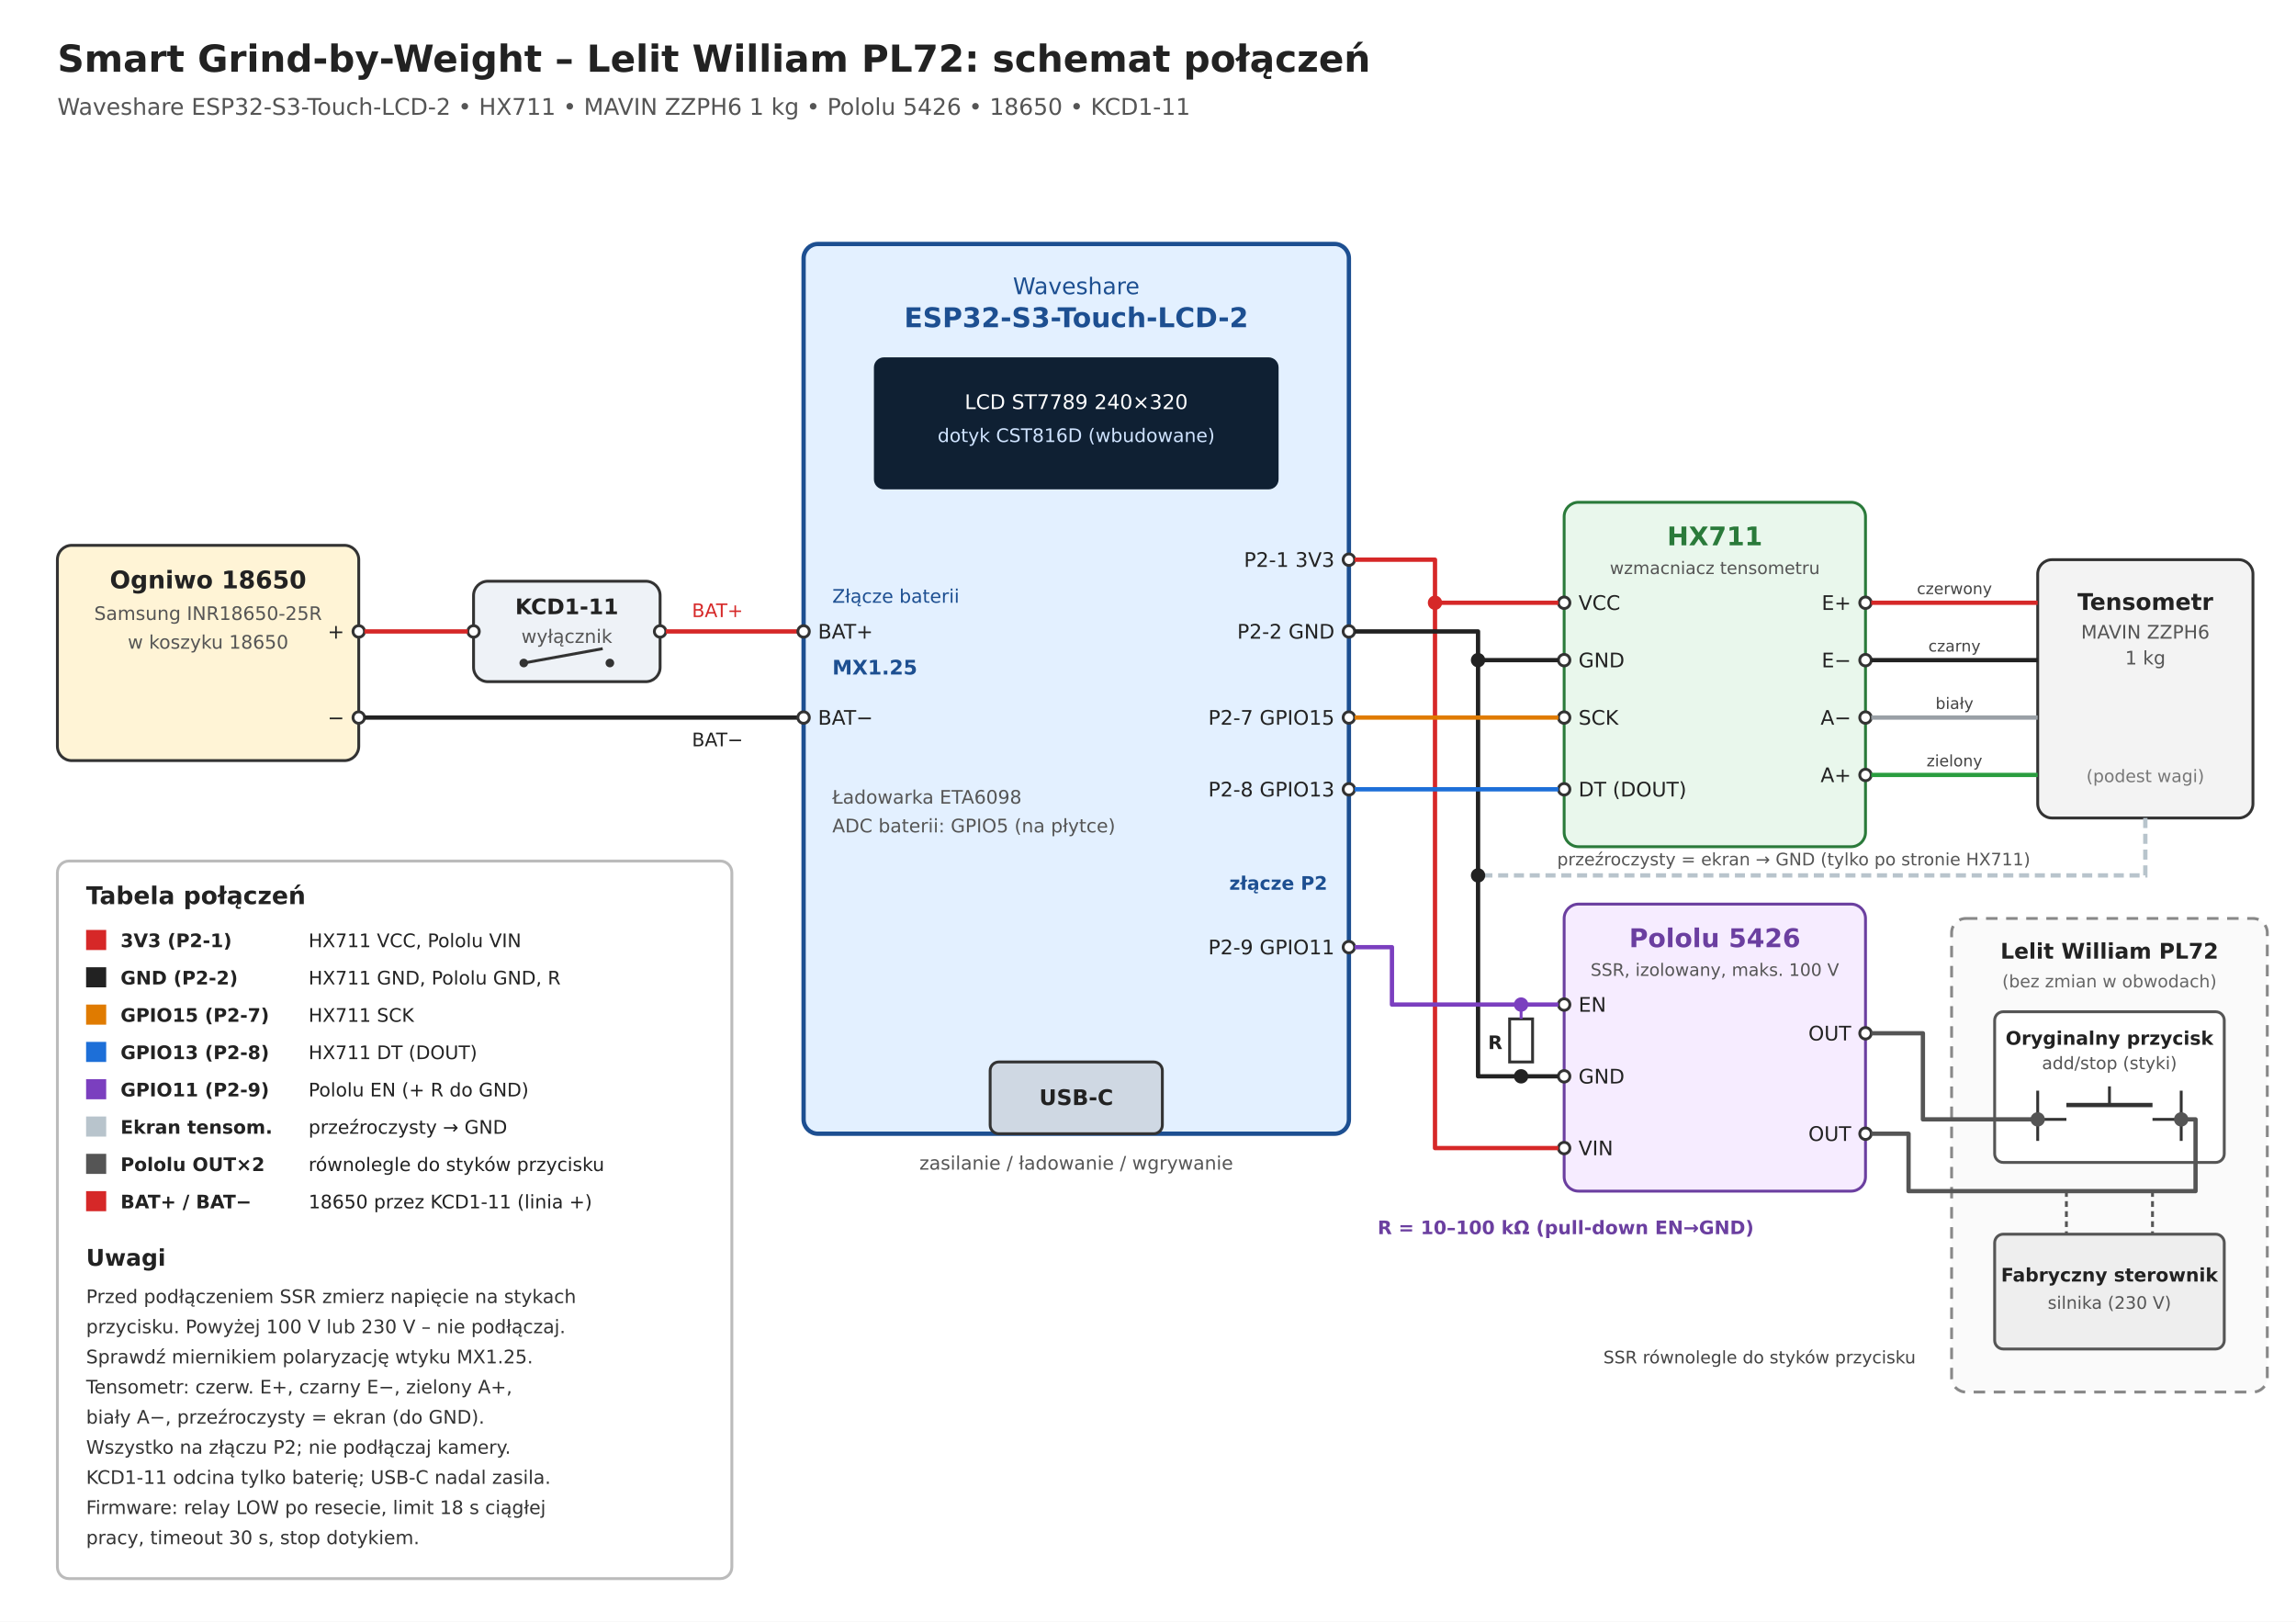
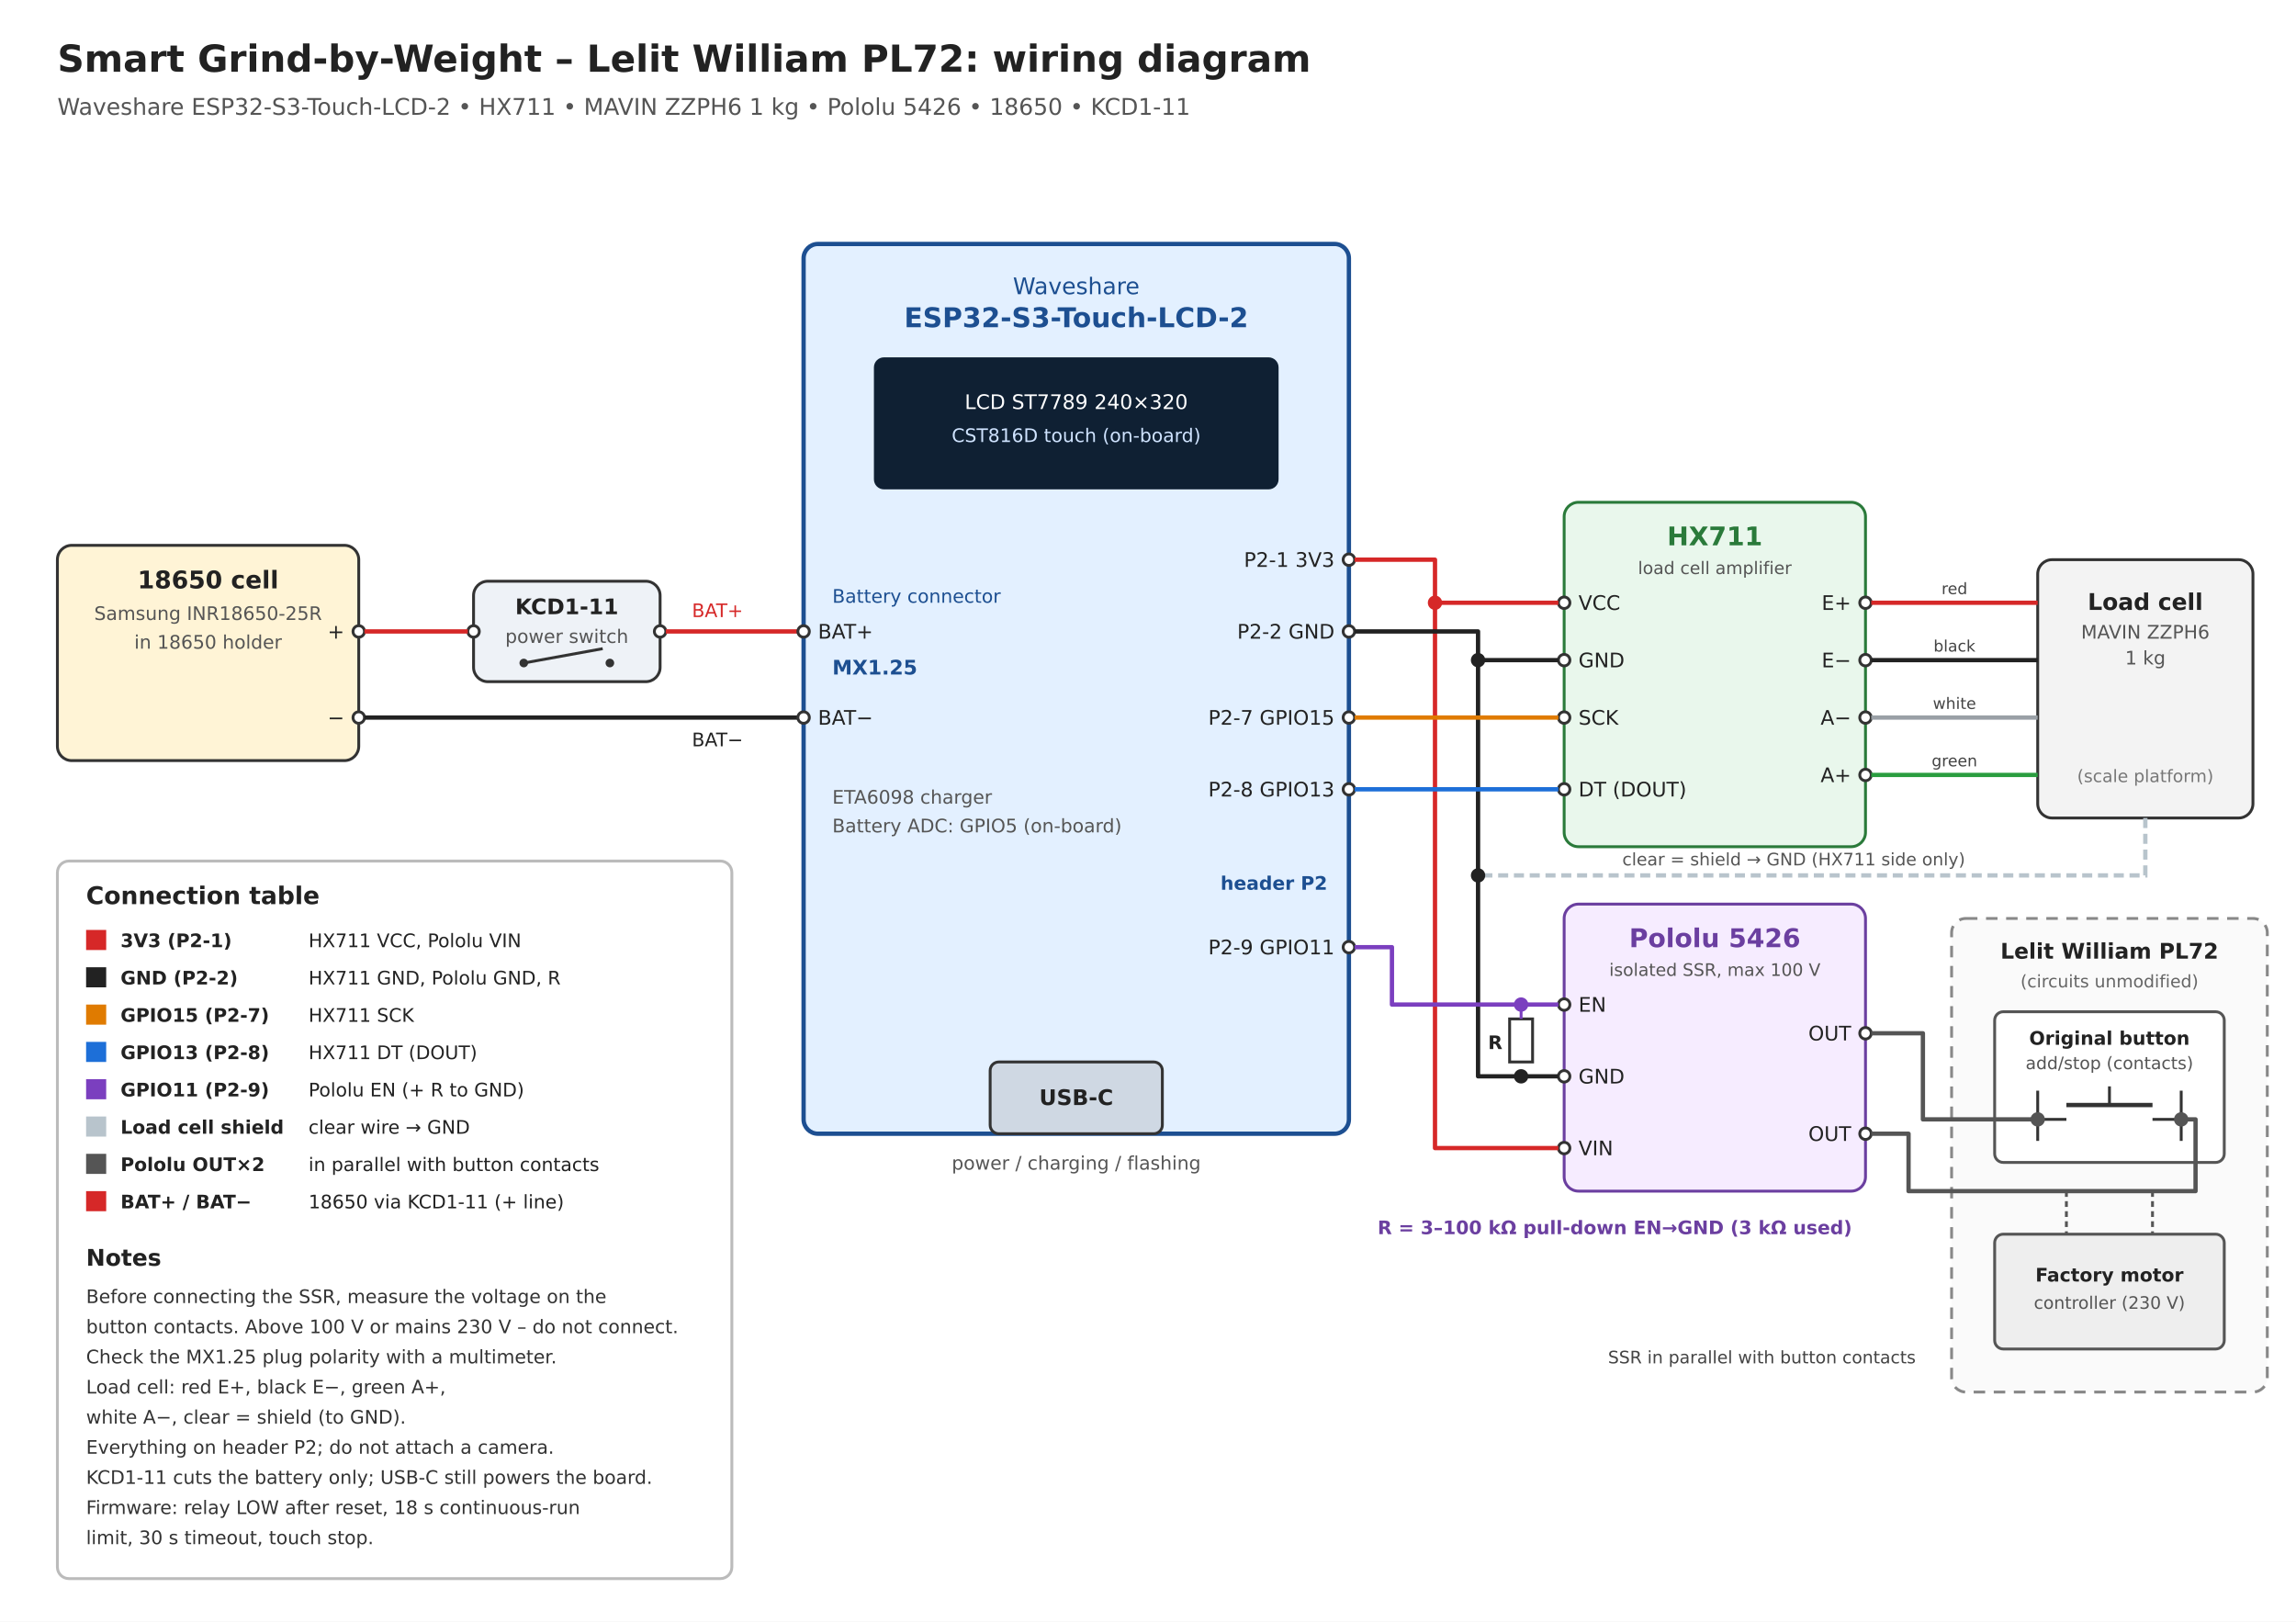
<svg xmlns="http://www.w3.org/2000/svg" width="1600" height="1130" viewBox="0 0 1600 1130">
  <rect width="1600" height="1130" fill="#ffffff" />
-   <text x="40" y="50" font-family="DejaVu Sans, sans-serif" font-size="26" text-anchor="start" font-weight="bold" fill="#222">Smart Grind-by-Weight – Lelit William PL72: schemat połączeń</text>
+   <text x="40" y="50" font-family="DejaVu Sans, sans-serif" font-size="26" text-anchor="start" font-weight="bold" fill="#222">Smart Grind-by-Weight – Lelit William PL72: wiring diagram</text>
  <text x="40" y="80" font-family="DejaVu Sans, sans-serif" font-size="16" text-anchor="start" font-weight="normal" fill="#555">Waveshare ESP32-S3-Touch-LCD-2 • HX711 • MAVIN ZZPH6 1 kg • Pololu 5426 • 18650 • KCD1-11</text>
  <rect x="40" y="380" width="210" height="150" rx="10" fill="#fff4d6" stroke="#333" stroke-width="2" />
-   <text x="145" y="410" font-family="DejaVu Sans, sans-serif" font-size="17" text-anchor="middle" font-weight="bold" fill="#222">Ogniwo 18650</text>
+   <text x="145" y="410" font-family="DejaVu Sans, sans-serif" font-size="17" text-anchor="middle" font-weight="bold" fill="#222">18650 cell</text>
  <text x="145" y="432" font-family="DejaVu Sans, sans-serif" font-size="13" text-anchor="middle" font-weight="normal" fill="#555">Samsung INR18650-25R</text>
-   <text x="145" y="452" font-family="DejaVu Sans, sans-serif" font-size="13" text-anchor="middle" font-weight="normal" fill="#555">w koszyku 18650</text>
+   <text x="145" y="452" font-family="DejaVu Sans, sans-serif" font-size="13" text-anchor="middle" font-weight="normal" fill="#555">in 18650 holder</text>
  <circle cx="250" cy="440" r="4" fill="#fff" stroke="#333" stroke-width="2" />
  <text x="240" y="445" font-family="DejaVu Sans, sans-serif" font-size="14" text-anchor="end" font-weight="normal" fill="#222">+</text>
  <circle cx="250" cy="500" r="4" fill="#fff" stroke="#333" stroke-width="2" />
  <text x="240" y="505" font-family="DejaVu Sans, sans-serif" font-size="14" text-anchor="end" font-weight="normal" fill="#222">−</text>
  <rect x="330" y="405" width="130" height="70" rx="10" fill="#eef2f7" stroke="#333" stroke-width="2" />
  <text x="395" y="428" font-family="DejaVu Sans, sans-serif" font-size="15" text-anchor="middle" font-weight="bold" fill="#222">KCD1-11</text>
-   <text x="395" y="448" font-family="DejaVu Sans, sans-serif" font-size="13" text-anchor="middle" font-weight="normal" fill="#555">wyłącznik</text>
+   <text x="395" y="448" font-family="DejaVu Sans, sans-serif" font-size="13" text-anchor="middle" font-weight="normal" fill="#555">power switch</text>
  <circle cx="330" cy="440" r="4" fill="#fff" stroke="#333" stroke-width="2" />
  <text x="340" y="445" font-family="DejaVu Sans, sans-serif" font-size="14" text-anchor="start" font-weight="normal" fill="#222" />
  <circle cx="460" cy="440" r="4" fill="#fff" stroke="#333" stroke-width="2" />
  <text x="470" y="445" font-family="DejaVu Sans, sans-serif" font-size="14" text-anchor="start" font-weight="normal" fill="#222" />
  <line x1="365" y1="462" x2="420" y2="452" stroke="#333" stroke-width="2" />
  <circle cx="365" cy="462" r="3" fill="#333" />
  <circle cx="425" cy="462" r="3" fill="#333" />
  <polyline points="254,440 326,440" fill="none" stroke="#d62828" stroke-width="3" stroke-linejoin="round" />
  <polyline points="464,440 556,440" fill="none" stroke="#d62828" stroke-width="3" stroke-linejoin="round" />
  <polyline points="254,500 556,500" fill="none" stroke="#222" stroke-width="3" stroke-linejoin="round" />
  <text x="500" y="430" font-family="DejaVu Sans, sans-serif" font-size="13" text-anchor="middle" font-weight="normal" fill="#d62828">BAT+</text>
  <text x="500" y="520" font-family="DejaVu Sans, sans-serif" font-size="13" text-anchor="middle" font-weight="normal" fill="#222">BAT−</text>
  <rect x="560" y="170" width="380" height="620" rx="10" fill="#e3f0ff" stroke="#1d4f91" stroke-width="3" />
  <text x="750" y="205" font-family="DejaVu Sans, sans-serif" font-size="16" text-anchor="middle" font-weight="normal" fill="#1d4f91">Waveshare</text>
  <text x="750" y="228" font-family="DejaVu Sans, sans-serif" font-size="19" text-anchor="middle" font-weight="bold" fill="#1d4f91">ESP32-S3-Touch-LCD-2</text>
  <rect x="610" y="250" width="280" height="90" rx="6" fill="#0f2033" stroke="#0f2033" stroke-width="2" />
  <text x="750" y="285" font-family="DejaVu Sans, sans-serif" font-size="14" text-anchor="middle" font-weight="normal" fill="#fff">LCD ST7789 240×320</text>
-   <text x="750" y="308" font-family="DejaVu Sans, sans-serif" font-size="13" text-anchor="middle" font-weight="normal" fill="#cfe3ff">dotyk CST816D (wbudowane)</text>
-   <text x="580" y="420" font-family="DejaVu Sans, sans-serif" font-size="13" text-anchor="start" font-weight="normal" fill="#1d4f91">Złącze baterii</text>
+   <text x="750" y="308" font-family="DejaVu Sans, sans-serif" font-size="13" text-anchor="middle" font-weight="normal" fill="#cfe3ff">CST816D touch (on-board)</text>
+   <text x="580" y="420" font-family="DejaVu Sans, sans-serif" font-size="13" text-anchor="start" font-weight="normal" fill="#1d4f91">Battery connector</text>
  <text x="580" y="470" font-family="DejaVu Sans, sans-serif" font-size="14" text-anchor="start" font-weight="bold" fill="#1d4f91">MX1.25</text>
  <circle cx="560" cy="440" r="4" fill="#fff" stroke="#333" stroke-width="2" />
  <text x="570" y="445" font-family="DejaVu Sans, sans-serif" font-size="14" text-anchor="start" font-weight="normal" fill="#222">BAT+</text>
  <circle cx="560" cy="500" r="4" fill="#fff" stroke="#333" stroke-width="2" />
  <text x="570" y="505" font-family="DejaVu Sans, sans-serif" font-size="14" text-anchor="start" font-weight="normal" fill="#222">BAT−</text>
-   <text x="580" y="560" font-family="DejaVu Sans, sans-serif" font-size="13" text-anchor="start" font-weight="normal" fill="#555">Ładowarka ETA6098</text>
-   <text x="580" y="580" font-family="DejaVu Sans, sans-serif" font-size="13" text-anchor="start" font-weight="normal" fill="#555">ADC baterii: GPIO5 (na płytce)</text>
+   <text x="580" y="560" font-family="DejaVu Sans, sans-serif" font-size="13" text-anchor="start" font-weight="normal" fill="#555">ETA6098 charger</text>
+   <text x="580" y="580" font-family="DejaVu Sans, sans-serif" font-size="13" text-anchor="start" font-weight="normal" fill="#555">Battery ADC: GPIO5 (on-board)</text>
  <text x="925" y="350" font-family="DejaVu Sans, sans-serif" font-size="1" text-anchor="start" font-weight="normal" fill="#222" />
-   <text x="925" y="620" font-family="DejaVu Sans, sans-serif" font-size="13" text-anchor="end" font-weight="bold" fill="#1d4f91">złącze P2</text>
+   <text x="925" y="620" font-family="DejaVu Sans, sans-serif" font-size="13" text-anchor="end" font-weight="bold" fill="#1d4f91">header P2</text>
  <rect x="690" y="740" width="120" height="50" rx="6" fill="#cfd8e3" stroke="#333" stroke-width="2" />
  <text x="750" y="770" font-family="DejaVu Sans, sans-serif" font-size="15" text-anchor="middle" font-weight="bold" fill="#222">USB-C</text>
-   <text x="750" y="815" font-family="DejaVu Sans, sans-serif" font-size="13" text-anchor="middle" font-weight="normal" fill="#555">zasilanie / ładowanie / wgrywanie</text>
+   <text x="750" y="815" font-family="DejaVu Sans, sans-serif" font-size="13" text-anchor="middle" font-weight="normal" fill="#555">power / charging / flashing</text>
  <circle cx="940" cy="390" r="4" fill="#fff" stroke="#333" stroke-width="2" />
  <text x="930" y="395" font-family="DejaVu Sans, sans-serif" font-size="14" text-anchor="end" font-weight="normal" fill="#222">P2-1  3V3</text>
  <circle cx="940" cy="440" r="4" fill="#fff" stroke="#333" stroke-width="2" />
  <text x="930" y="445" font-family="DejaVu Sans, sans-serif" font-size="14" text-anchor="end" font-weight="normal" fill="#222">P2-2  GND</text>
  <circle cx="940" cy="500" r="4" fill="#fff" stroke="#333" stroke-width="2" />
  <text x="930" y="505" font-family="DejaVu Sans, sans-serif" font-size="14" text-anchor="end" font-weight="normal" fill="#222">P2-7  GPIO15</text>
  <circle cx="940" cy="550" r="4" fill="#fff" stroke="#333" stroke-width="2" />
  <text x="930" y="555" font-family="DejaVu Sans, sans-serif" font-size="14" text-anchor="end" font-weight="normal" fill="#222">P2-8  GPIO13</text>
  <circle cx="940" cy="660" r="4" fill="#fff" stroke="#333" stroke-width="2" />
  <text x="930" y="665" font-family="DejaVu Sans, sans-serif" font-size="14" text-anchor="end" font-weight="normal" fill="#222">P2-9  GPIO11</text>
  <rect x="1090" y="350" width="210" height="240" rx="10" fill="#e9f7ec" stroke="#2a7a3a" stroke-width="2" />
  <text x="1195" y="380" font-family="DejaVu Sans, sans-serif" font-size="18" text-anchor="middle" font-weight="bold" fill="#2a7a3a">HX711</text>
-   <text x="1195" y="400" font-family="DejaVu Sans, sans-serif" font-size="12" text-anchor="middle" font-weight="normal" fill="#555">wzmacniacz tensometru</text>
+   <text x="1195" y="400" font-family="DejaVu Sans, sans-serif" font-size="12" text-anchor="middle" font-weight="normal" fill="#555">load cell amplifier</text>
  <circle cx="1090" cy="420" r="4" fill="#fff" stroke="#333" stroke-width="2" />
  <text x="1100" y="425" font-family="DejaVu Sans, sans-serif" font-size="14" text-anchor="start" font-weight="normal" fill="#222">VCC</text>
  <circle cx="1090" cy="460" r="4" fill="#fff" stroke="#333" stroke-width="2" />
  <text x="1100" y="465" font-family="DejaVu Sans, sans-serif" font-size="14" text-anchor="start" font-weight="normal" fill="#222">GND</text>
  <circle cx="1090" cy="500" r="4" fill="#fff" stroke="#333" stroke-width="2" />
  <text x="1100" y="505" font-family="DejaVu Sans, sans-serif" font-size="14" text-anchor="start" font-weight="normal" fill="#222">SCK</text>
  <circle cx="1090" cy="550" r="4" fill="#fff" stroke="#333" stroke-width="2" />
  <text x="1100" y="555" font-family="DejaVu Sans, sans-serif" font-size="14" text-anchor="start" font-weight="normal" fill="#222">DT (DOUT)</text>
  <circle cx="1300" cy="420" r="4" fill="#fff" stroke="#333" stroke-width="2" />
  <text x="1290" y="425" font-family="DejaVu Sans, sans-serif" font-size="14" text-anchor="end" font-weight="normal" fill="#222">E+</text>
  <circle cx="1300" cy="460" r="4" fill="#fff" stroke="#333" stroke-width="2" />
  <text x="1290" y="465" font-family="DejaVu Sans, sans-serif" font-size="14" text-anchor="end" font-weight="normal" fill="#222">E−</text>
  <circle cx="1300" cy="500" r="4" fill="#fff" stroke="#333" stroke-width="2" />
  <text x="1290" y="505" font-family="DejaVu Sans, sans-serif" font-size="14" text-anchor="end" font-weight="normal" fill="#222">A−</text>
  <circle cx="1300" cy="540" r="4" fill="#fff" stroke="#333" stroke-width="2" />
  <text x="1290" y="545" font-family="DejaVu Sans, sans-serif" font-size="14" text-anchor="end" font-weight="normal" fill="#222">A+</text>
  <rect x="1420" y="390" width="150" height="180" rx="10" fill="#f3f3f3" stroke="#333" stroke-width="2" />
-   <text x="1495" y="425" font-family="DejaVu Sans, sans-serif" font-size="16" text-anchor="middle" font-weight="bold" fill="#222">Tensometr</text>
+   <text x="1495" y="425" font-family="DejaVu Sans, sans-serif" font-size="16" text-anchor="middle" font-weight="bold" fill="#222">Load cell</text>
  <text x="1495" y="445" font-family="DejaVu Sans, sans-serif" font-size="13" text-anchor="middle" font-weight="normal" fill="#555">MAVIN ZZPH6</text>
  <text x="1495" y="463" font-family="DejaVu Sans, sans-serif" font-size="13" text-anchor="middle" font-weight="normal" fill="#555">1 kg</text>
-   <text x="1495" y="545" font-family="DejaVu Sans, sans-serif" font-size="12" text-anchor="middle" font-weight="normal" fill="#777">(podest wagi)</text>
+   <text x="1495" y="545" font-family="DejaVu Sans, sans-serif" font-size="12" text-anchor="middle" font-weight="normal" fill="#777">(scale platform)</text>
  <polyline points="1304,420 1420,420" fill="none" stroke="#d62828" stroke-width="3" stroke-linejoin="round" />
-   <text x="1362" y="414" font-family="DejaVu Sans, sans-serif" font-size="11" text-anchor="middle" font-weight="normal" fill="#444">czerwony</text>
+   <text x="1362" y="414" font-family="DejaVu Sans, sans-serif" font-size="11" text-anchor="middle" font-weight="normal" fill="#444">red</text>
  <polyline points="1304,460 1420,460" fill="none" stroke="#222" stroke-width="3" stroke-linejoin="round" />
-   <text x="1362" y="454" font-family="DejaVu Sans, sans-serif" font-size="11" text-anchor="middle" font-weight="normal" fill="#444">czarny</text>
+   <text x="1362" y="454" font-family="DejaVu Sans, sans-serif" font-size="11" text-anchor="middle" font-weight="normal" fill="#444">black</text>
  <polyline points="1304,500 1420,500" fill="none" stroke="#9aa0a6" stroke-width="3" stroke-linejoin="round" />
-   <text x="1362" y="494" font-family="DejaVu Sans, sans-serif" font-size="11" text-anchor="middle" font-weight="normal" fill="#444">biały</text>
+   <text x="1362" y="494" font-family="DejaVu Sans, sans-serif" font-size="11" text-anchor="middle" font-weight="normal" fill="#444">white</text>
  <polyline points="1304,540 1420,540" fill="none" stroke="#2a9d3f" stroke-width="3" stroke-linejoin="round" />
-   <text x="1362" y="534" font-family="DejaVu Sans, sans-serif" font-size="11" text-anchor="middle" font-weight="normal" fill="#444">zielony</text>
+   <text x="1362" y="534" font-family="DejaVu Sans, sans-serif" font-size="11" text-anchor="middle" font-weight="normal" fill="#444">green</text>
  <polyline points="1495,570 1495,610 1030,610" fill="none" stroke="#b8c4cc" stroke-width="3" stroke-dasharray="7,4" />
  <circle cx="1030" cy="610" r="5" fill="#222" />
-   <text x="1250" y="603" font-family="DejaVu Sans, sans-serif" font-size="12" text-anchor="middle" font-weight="normal" fill="#555">przeźroczysty = ekran → GND (tylko po stronie HX711)</text>
+   <text x="1250" y="603" font-family="DejaVu Sans, sans-serif" font-size="12" text-anchor="middle" font-weight="normal" fill="#555">clear = shield → GND (HX711 side only)</text>
  <rect x="1090" y="630" width="210" height="200" rx="10" fill="#f6ecff" stroke="#6b3fa0" stroke-width="2" />
  <text x="1195" y="660" font-family="DejaVu Sans, sans-serif" font-size="18" text-anchor="middle" font-weight="bold" fill="#6b3fa0">Pololu 5426</text>
-   <text x="1195" y="680" font-family="DejaVu Sans, sans-serif" font-size="12" text-anchor="middle" font-weight="normal" fill="#555">SSR, izolowany, maks. 100 V</text>
+   <text x="1195" y="680" font-family="DejaVu Sans, sans-serif" font-size="12" text-anchor="middle" font-weight="normal" fill="#555">isolated SSR, max 100 V</text>
  <circle cx="1090" cy="700" r="4" fill="#fff" stroke="#333" stroke-width="2" />
  <text x="1100" y="705" font-family="DejaVu Sans, sans-serif" font-size="14" text-anchor="start" font-weight="normal" fill="#222">EN</text>
  <circle cx="1090" cy="750" r="4" fill="#fff" stroke="#333" stroke-width="2" />
  <text x="1100" y="755" font-family="DejaVu Sans, sans-serif" font-size="14" text-anchor="start" font-weight="normal" fill="#222">GND</text>
  <circle cx="1090" cy="800" r="4" fill="#fff" stroke="#333" stroke-width="2" />
  <text x="1100" y="805" font-family="DejaVu Sans, sans-serif" font-size="14" text-anchor="start" font-weight="normal" fill="#222">VIN</text>
  <circle cx="1300" cy="720" r="4" fill="#fff" stroke="#333" stroke-width="2" />
  <text x="1290" y="725" font-family="DejaVu Sans, sans-serif" font-size="14" text-anchor="end" font-weight="normal" fill="#222">OUT</text>
  <circle cx="1300" cy="790" r="4" fill="#fff" stroke="#333" stroke-width="2" />
  <text x="1290" y="795" font-family="DejaVu Sans, sans-serif" font-size="14" text-anchor="end" font-weight="normal" fill="#222">OUT</text>
  <polyline points="944,390 1000,390 1000,420 1086,420" fill="none" stroke="#d62828" stroke-width="3" stroke-linejoin="round" />
  <polyline points="1000,420 1000,800 1086,800" fill="none" stroke="#d62828" stroke-width="3" stroke-linejoin="round" />
  <circle cx="1000" cy="420" r="5" fill="#d62828" />
  <polyline points="944,440 1030,440 1030,460 1086,460" fill="none" stroke="#222" stroke-width="3" stroke-linejoin="round" />
  <polyline points="1030,460 1030,750 1086,750" fill="none" stroke="#222" stroke-width="3" stroke-linejoin="round" />
  <circle cx="1030" cy="460" r="5" fill="#222" />
  <polyline points="944,500 1086,500" fill="none" stroke="#e07b00" stroke-width="3" stroke-linejoin="round" />
  <text x="1015" y="494" font-family="DejaVu Sans, sans-serif" font-size="1" text-anchor="start" font-weight="normal" fill="#222" />
  <polyline points="944,550 1086,550" fill="none" stroke="#1d6fd8" stroke-width="3" stroke-linejoin="round" />
  <polyline points="944,660 970,660 970,700 1086,700" fill="none" stroke="#7b3fbf" stroke-width="3" stroke-linejoin="round" />
  <circle cx="1060" cy="700" r="5" fill="#7b3fbf" />
  <rect x="1052" y="710" width="16" height="30" fill="#fff" stroke="#333" stroke-width="2" />
  <line x1="1060" y1="700" x2="1060" y2="710" stroke="#7b3fbf" stroke-width="2" />
  <circle cx="1060" cy="750" r="5" fill="#222" />
  <text x="1047" y="731" font-family="DejaVu Sans, sans-serif" font-size="13" text-anchor="end" font-weight="bold" fill="#222">R</text>
-   <text x="960" y="860" font-family="DejaVu Sans, sans-serif" font-size="13" text-anchor="start" font-weight="bold" fill="#6b3fa0">R = 10–100 kΩ (pull-down EN→GND)</text>
+   <text x="960" y="860" font-family="DejaVu Sans, sans-serif" font-size="13" text-anchor="start" font-weight="bold" fill="#6b3fa0">R = 3–100 kΩ pull-down EN→GND (3 kΩ used)</text>
  <polyline points="1060,780 1060,780" fill="none" stroke="#222" stroke-width="3" stroke-linejoin="round" />
  <rect x="1360" y="640" width="220" height="330" rx="10" fill="#fafafa" stroke="#888" stroke-width="2" stroke-dasharray="8,6" />
  <text x="1470" y="668" font-family="DejaVu Sans, sans-serif" font-size="15" text-anchor="middle" font-weight="bold" fill="#222">Lelit William PL72</text>
-   <text x="1470" y="688" font-family="DejaVu Sans, sans-serif" font-size="12" text-anchor="middle" font-weight="normal" fill="#666">(bez zmian w obwodach)</text>
+   <text x="1470" y="688" font-family="DejaVu Sans, sans-serif" font-size="12" text-anchor="middle" font-weight="normal" fill="#666">(circuits unmodified)</text>
  <rect x="1390" y="705" width="160" height="105" rx="6" fill="#fff" stroke="#555" stroke-width="2" />
-   <text x="1470" y="728" font-family="DejaVu Sans, sans-serif" font-size="13" text-anchor="middle" font-weight="bold" fill="#222">Oryginalny przycisk</text>
-   <text x="1470" y="745" font-family="DejaVu Sans, sans-serif" font-size="12" text-anchor="middle" font-weight="normal" fill="#555">add/stop (styki)</text>
+   <text x="1470" y="728" font-family="DejaVu Sans, sans-serif" font-size="13" text-anchor="middle" font-weight="bold" fill="#222">Original button</text>
+   <text x="1470" y="745" font-family="DejaVu Sans, sans-serif" font-size="12" text-anchor="middle" font-weight="normal" fill="#555">add/stop (contacts)</text>
  <line x1="1420" y1="760" x2="1420" y2="795" stroke="#333" stroke-width="2" />
  <line x1="1520" y1="760" x2="1520" y2="795" stroke="#333" stroke-width="2" />
  <line x1="1440" y1="770" x2="1500" y2="770" stroke="#333" stroke-width="3" />
  <line x1="1470" y1="770" x2="1470" y2="757" stroke="#333" stroke-width="2" />
  <line x1="1420" y1="780" x2="1440" y2="780" stroke="#333" stroke-width="2" />
  <line x1="1500" y1="780" x2="1520" y2="780" stroke="#333" stroke-width="2" />
  <polyline points="1304,720 1340,720 1340,780 1420,780" fill="none" stroke="#555" stroke-width="3" stroke-linejoin="round" />
  <polyline points="1304,790 1330,790 1330,830 1530,830 1530,780 1520,780" fill="none" stroke="#555" stroke-width="3" stroke-linejoin="round" />
  <circle cx="1420" cy="780" r="5" fill="#555" />
  <circle cx="1520" cy="780" r="5" fill="#555" />
  <rect x="1390" y="860" width="160" height="80" rx="6" fill="#eee" stroke="#555" stroke-width="2" />
-   <text x="1470" y="893" font-family="DejaVu Sans, sans-serif" font-size="13" text-anchor="middle" font-weight="bold" fill="#222">Fabryczny sterownik</text>
-   <text x="1470" y="912" font-family="DejaVu Sans, sans-serif" font-size="12" text-anchor="middle" font-weight="normal" fill="#555">silnika (230 V)</text>
+   <text x="1470" y="893" font-family="DejaVu Sans, sans-serif" font-size="13" text-anchor="middle" font-weight="bold" fill="#222">Factory motor</text>
+   <text x="1470" y="912" font-family="DejaVu Sans, sans-serif" font-size="12" text-anchor="middle" font-weight="normal" fill="#555">controller (230 V)</text>
  <line x1="1440" y1="830" x2="1440" y2="860" stroke="#555" stroke-width="2" stroke-dasharray="4,3" />
  <line x1="1500" y1="830" x2="1500" y2="860" stroke="#555" stroke-width="2" stroke-dasharray="4,3" />
-   <text x="1335" y="950" font-family="DejaVu Sans, sans-serif" font-size="12" text-anchor="end" font-weight="normal" fill="#444">SSR równolegle do styków przycisku</text>
+   <text x="1335" y="950" font-family="DejaVu Sans, sans-serif" font-size="12" text-anchor="end" font-weight="normal" fill="#444">SSR in parallel with button contacts</text>
  <rect x="40" y="600" width="470" height="500" rx="8" fill="#fff" stroke="#bbb" stroke-width="2" />
-   <text x="60" y="630" font-family="DejaVu Sans, sans-serif" font-size="17" text-anchor="start" font-weight="bold" fill="#222">Tabela połączeń</text>
+   <text x="60" y="630" font-family="DejaVu Sans, sans-serif" font-size="17" text-anchor="start" font-weight="bold" fill="#222">Connection table</text>
  <rect x="60" y="648" width="14" height="14" fill="#d62828" />
  <text x="84" y="660" font-family="DejaVu Sans, sans-serif" font-size="13" text-anchor="start" font-weight="bold" fill="#222">3V3 (P2-1)</text>
  <text x="215" y="660" font-family="DejaVu Sans, sans-serif" font-size="13" text-anchor="start" font-weight="normal" fill="#222">HX711 VCC, Pololu VIN</text>
  <rect x="60" y="674" width="14" height="14" fill="#222" />
  <text x="84" y="686" font-family="DejaVu Sans, sans-serif" font-size="13" text-anchor="start" font-weight="bold" fill="#222">GND (P2-2)</text>
  <text x="215" y="686" font-family="DejaVu Sans, sans-serif" font-size="13" text-anchor="start" font-weight="normal" fill="#222">HX711 GND, Pololu GND, R</text>
  <rect x="60" y="700" width="14" height="14" fill="#e07b00" />
  <text x="84" y="712" font-family="DejaVu Sans, sans-serif" font-size="13" text-anchor="start" font-weight="bold" fill="#222">GPIO15 (P2-7)</text>
  <text x="215" y="712" font-family="DejaVu Sans, sans-serif" font-size="13" text-anchor="start" font-weight="normal" fill="#222">HX711 SCK</text>
  <rect x="60" y="726" width="14" height="14" fill="#1d6fd8" />
  <text x="84" y="738" font-family="DejaVu Sans, sans-serif" font-size="13" text-anchor="start" font-weight="bold" fill="#222">GPIO13 (P2-8)</text>
  <text x="215" y="738" font-family="DejaVu Sans, sans-serif" font-size="13" text-anchor="start" font-weight="normal" fill="#222">HX711 DT (DOUT)</text>
  <rect x="60" y="752" width="14" height="14" fill="#7b3fbf" />
  <text x="84" y="764" font-family="DejaVu Sans, sans-serif" font-size="13" text-anchor="start" font-weight="bold" fill="#222">GPIO11 (P2-9)</text>
-   <text x="215" y="764" font-family="DejaVu Sans, sans-serif" font-size="13" text-anchor="start" font-weight="normal" fill="#222">Pololu EN (+ R do GND)</text>
+   <text x="215" y="764" font-family="DejaVu Sans, sans-serif" font-size="13" text-anchor="start" font-weight="normal" fill="#222">Pololu EN (+ R to GND)</text>
  <rect x="60" y="778" width="14" height="14" fill="#b8c4cc" />
-   <text x="84" y="790" font-family="DejaVu Sans, sans-serif" font-size="13" text-anchor="start" font-weight="bold" fill="#222">Ekran tensom.</text>
-   <text x="215" y="790" font-family="DejaVu Sans, sans-serif" font-size="13" text-anchor="start" font-weight="normal" fill="#222">przeźroczysty → GND</text>
+   <text x="84" y="790" font-family="DejaVu Sans, sans-serif" font-size="13" text-anchor="start" font-weight="bold" fill="#222">Load cell shield</text>
+   <text x="215" y="790" font-family="DejaVu Sans, sans-serif" font-size="13" text-anchor="start" font-weight="normal" fill="#222">clear wire → GND</text>
  <rect x="60" y="804" width="14" height="14" fill="#555" />
  <text x="84" y="816" font-family="DejaVu Sans, sans-serif" font-size="13" text-anchor="start" font-weight="bold" fill="#222">Pololu OUT×2</text>
-   <text x="215" y="816" font-family="DejaVu Sans, sans-serif" font-size="13" text-anchor="start" font-weight="normal" fill="#222">równolegle do styków przycisku</text>
+   <text x="215" y="816" font-family="DejaVu Sans, sans-serif" font-size="13" text-anchor="start" font-weight="normal" fill="#222">in parallel with button contacts</text>
  <rect x="60" y="830" width="14" height="14" fill="#d62828" />
  <text x="84" y="842" font-family="DejaVu Sans, sans-serif" font-size="13" text-anchor="start" font-weight="bold" fill="#222">BAT+ / BAT−</text>
-   <text x="215" y="842" font-family="DejaVu Sans, sans-serif" font-size="13" text-anchor="start" font-weight="normal" fill="#222">18650 przez KCD1-11 (linia +)</text>
-   <text x="60" y="882" font-family="DejaVu Sans, sans-serif" font-size="16" text-anchor="start" font-weight="bold" fill="#222">Uwagi</text>
-   <text x="60" y="908" font-family="DejaVu Sans, sans-serif" font-size="13" text-anchor="start" font-weight="normal" fill="#333">Przed podłączeniem SSR zmierz napięcie na stykach</text>
-   <text x="60" y="929" font-family="DejaVu Sans, sans-serif" font-size="13" text-anchor="start" font-weight="normal" fill="#333"> przycisku. Powyżej 100 V lub 230 V – nie podłączaj.</text>
-   <text x="60" y="950" font-family="DejaVu Sans, sans-serif" font-size="13" text-anchor="start" font-weight="normal" fill="#333">Sprawdź miernikiem polaryzację wtyku MX1.25.</text>
-   <text x="60" y="971" font-family="DejaVu Sans, sans-serif" font-size="13" text-anchor="start" font-weight="normal" fill="#333">Tensometr: czerw. E+, czarny E−, zielony A+,</text>
-   <text x="60" y="992" font-family="DejaVu Sans, sans-serif" font-size="13" text-anchor="start" font-weight="normal" fill="#333"> biały A−, przeźroczysty = ekran (do GND).</text>
-   <text x="60" y="1013" font-family="DejaVu Sans, sans-serif" font-size="13" text-anchor="start" font-weight="normal" fill="#333">Wszystko na złączu P2; nie podłączaj kamery.</text>
-   <text x="60" y="1034" font-family="DejaVu Sans, sans-serif" font-size="13" text-anchor="start" font-weight="normal" fill="#333">KCD1-11 odcina tylko baterię; USB-C nadal zasila.</text>
-   <text x="60" y="1055" font-family="DejaVu Sans, sans-serif" font-size="13" text-anchor="start" font-weight="normal" fill="#333">Firmware: relay LOW po resecie, limit 18 s ciągłej</text>
-   <text x="60" y="1076" font-family="DejaVu Sans, sans-serif" font-size="13" text-anchor="start" font-weight="normal" fill="#333">  pracy, timeout 30 s, stop dotykiem.</text>
+   <text x="215" y="842" font-family="DejaVu Sans, sans-serif" font-size="13" text-anchor="start" font-weight="normal" fill="#222">18650 via KCD1-11 (+ line)</text>
+   <text x="60" y="882" font-family="DejaVu Sans, sans-serif" font-size="16" text-anchor="start" font-weight="bold" fill="#222">Notes</text>
+   <text x="60" y="908" font-family="DejaVu Sans, sans-serif" font-size="13" text-anchor="start" font-weight="normal" fill="#333">Before connecting the SSR, measure the voltage on the</text>
+   <text x="60" y="929" font-family="DejaVu Sans, sans-serif" font-size="13" text-anchor="start" font-weight="normal" fill="#333"> button contacts. Above 100 V or mains 230 V – do not connect.</text>
+   <text x="60" y="950" font-family="DejaVu Sans, sans-serif" font-size="13" text-anchor="start" font-weight="normal" fill="#333">Check the MX1.25 plug polarity with a multimeter.</text>
+   <text x="60" y="971" font-family="DejaVu Sans, sans-serif" font-size="13" text-anchor="start" font-weight="normal" fill="#333">Load cell: red E+, black E−, green A+,</text>
+   <text x="60" y="992" font-family="DejaVu Sans, sans-serif" font-size="13" text-anchor="start" font-weight="normal" fill="#333"> white A−, clear = shield (to GND).</text>
+   <text x="60" y="1013" font-family="DejaVu Sans, sans-serif" font-size="13" text-anchor="start" font-weight="normal" fill="#333">Everything on header P2; do not attach a camera.</text>
+   <text x="60" y="1034" font-family="DejaVu Sans, sans-serif" font-size="13" text-anchor="start" font-weight="normal" fill="#333">KCD1-11 cuts the battery only; USB-C still powers the board.</text>
+   <text x="60" y="1055" font-family="DejaVu Sans, sans-serif" font-size="13" text-anchor="start" font-weight="normal" fill="#333">Firmware: relay LOW after reset, 18 s continuous-run</text>
+   <text x="60" y="1076" font-family="DejaVu Sans, sans-serif" font-size="13" text-anchor="start" font-weight="normal" fill="#333">  limit, 30 s timeout, touch stop.</text>
</svg>
